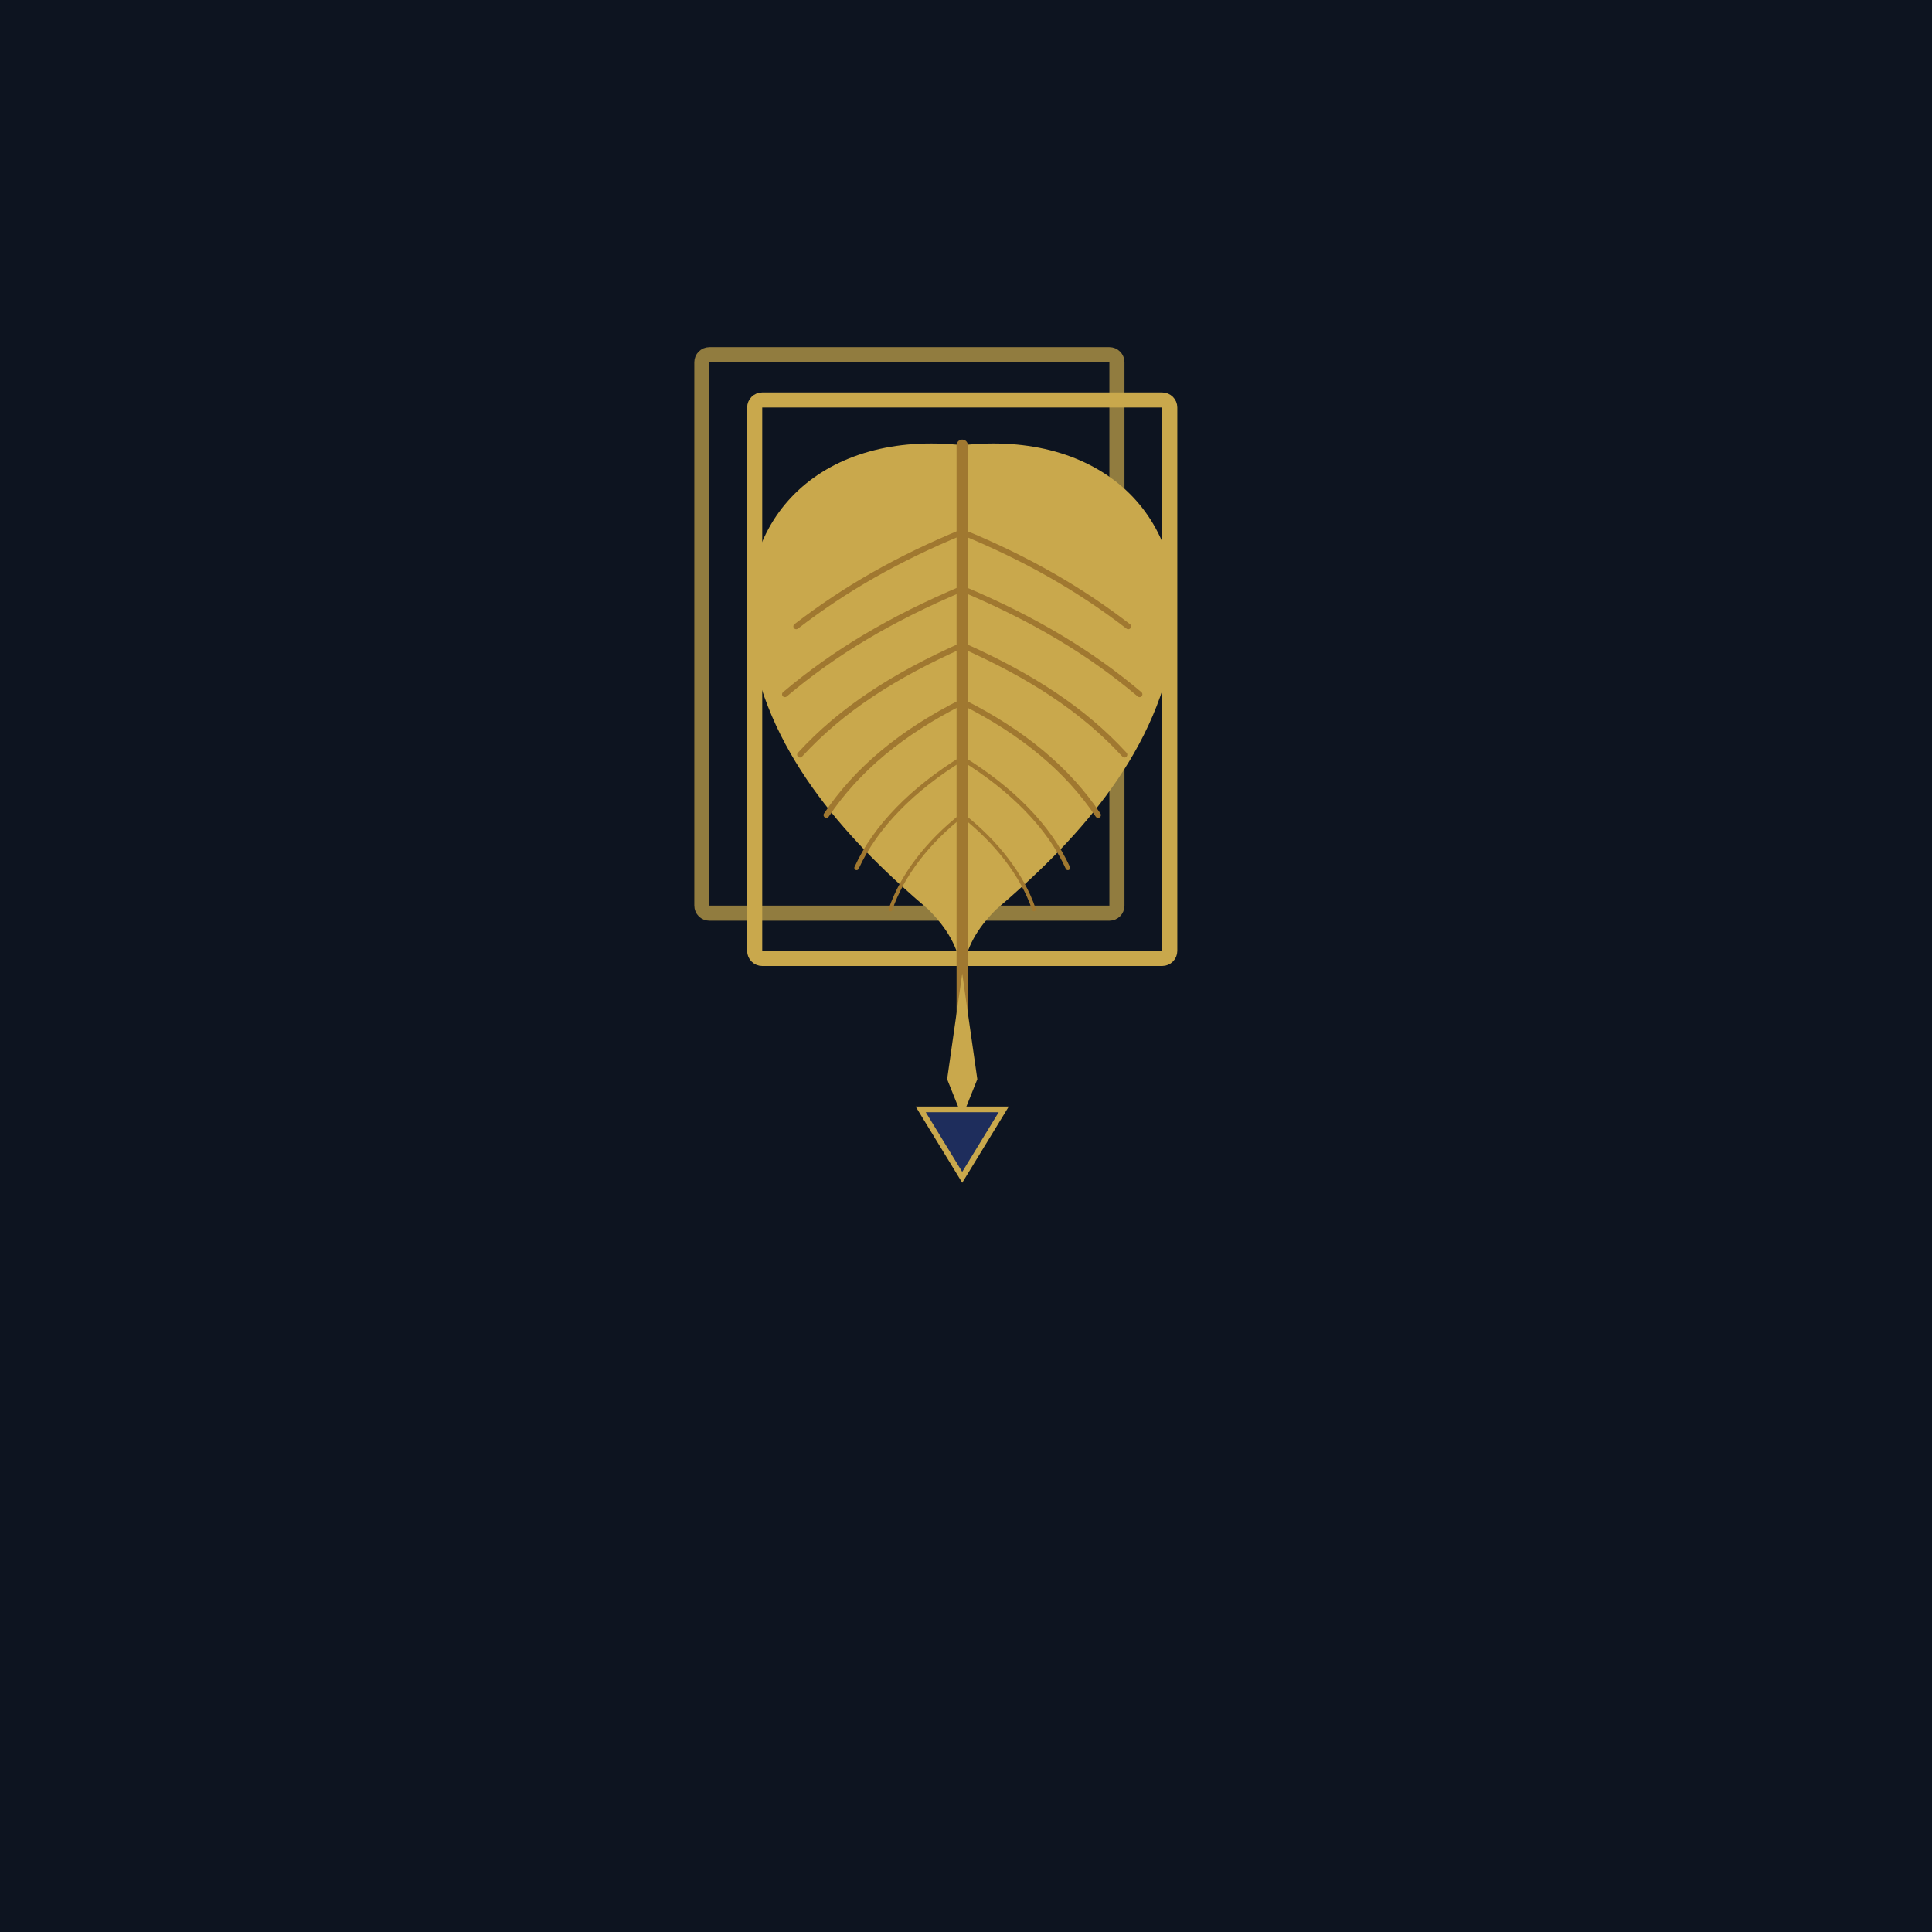
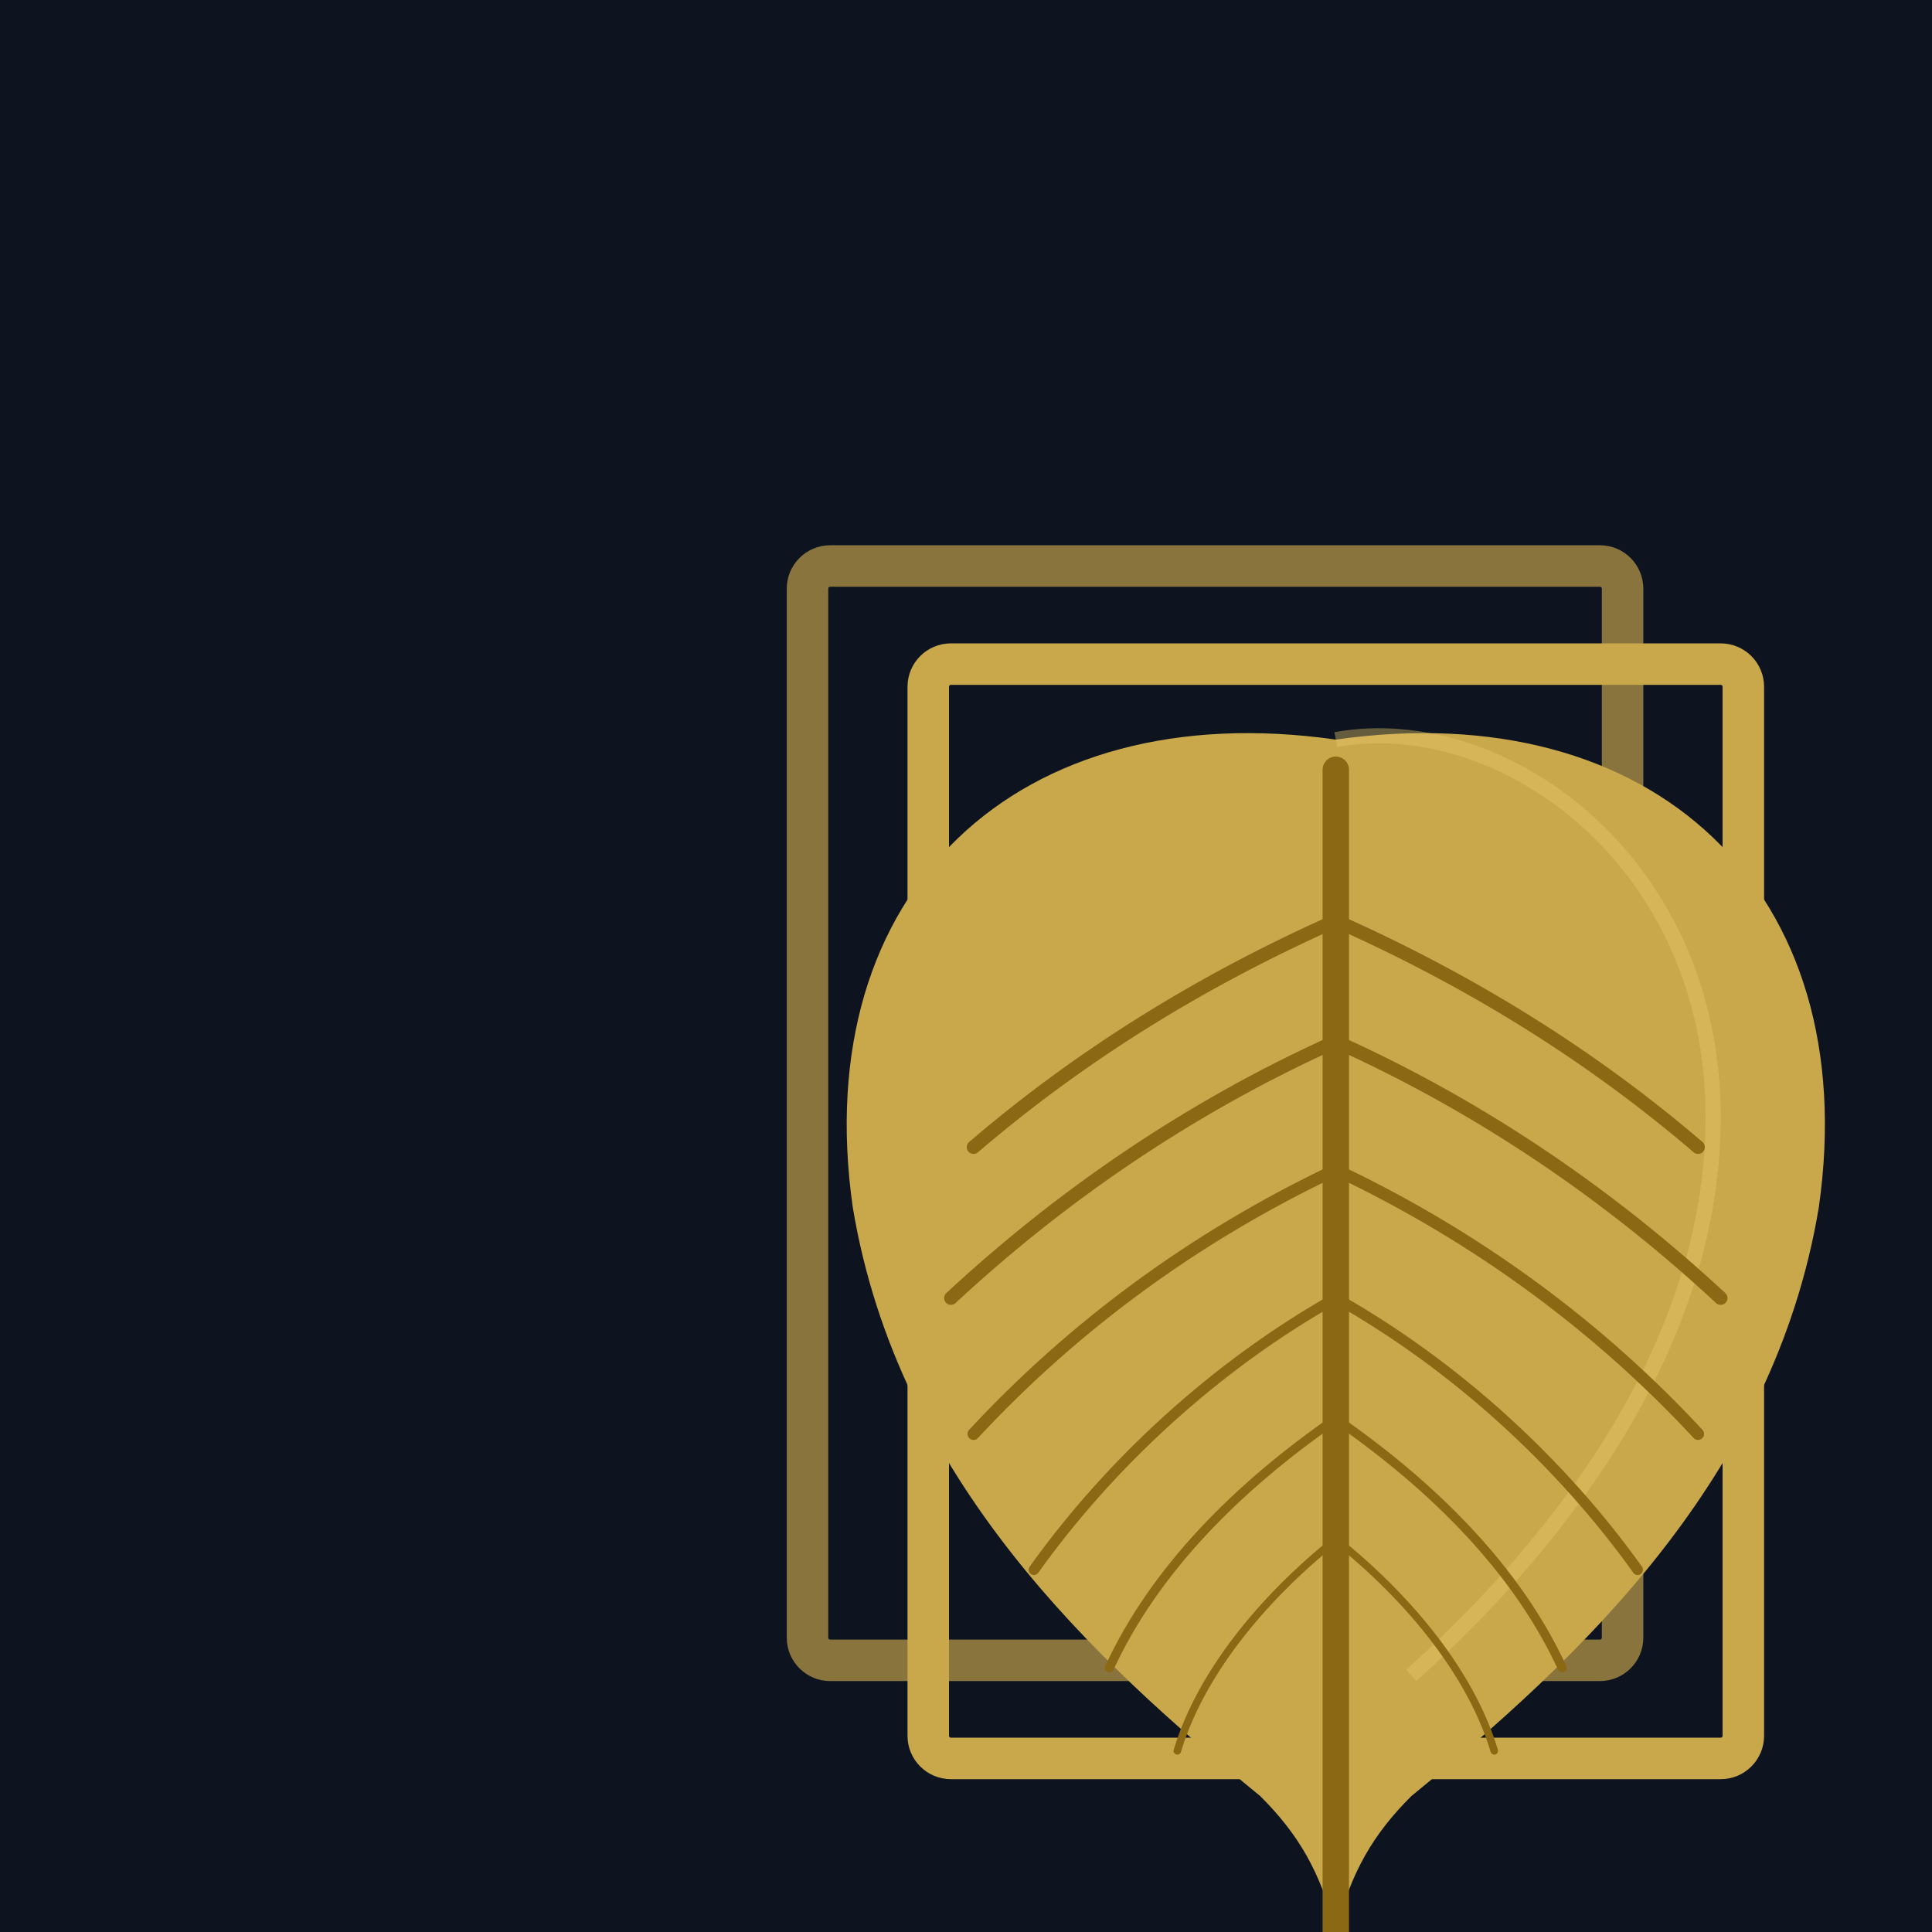
- <svg xmlns="http://www.w3.org/2000/svg" viewBox="0 0 512 512" width="100%" height="100%">
+ <svg xmlns="http://www.w3.org/2000/svg" viewBox="0 0 512 512">
  <rect width="512" height="512" fill="#0d1420" />
-   <g transform="translate(156, 76) scale(1.0)">
-     <rect x="30" y="18" width="110" height="148" rx="2" stroke="#c9a84c" stroke-width="4" fill="none" opacity="0.7" />
-     <rect x="44" y="30" width="110" height="148" rx="2" stroke="#c9a84c" stroke-width="4" fill="none" />
-     <path d="     M 99 42     C 135 38, 160 60, 155 95     C 150 125, 128 148, 108 165     C 103 170, 100 175, 99 182     C 98 175, 95 170, 90 165     C 70 148, 48 125, 43 95     C 38 60, 63 38, 99 42 Z   " fill="#c9a84c" />
-     <line x1="99" y1="42" x2="99" y2="210" stroke="#a07830" stroke-width="3" stroke-linecap="round" />
-     <path d="M 99 65 C 82 72, 68 80, 55 90" stroke="#a07830" stroke-width="1.5" fill="none" stroke-linecap="round" />
-     <path d="M 99 80 C 80 88, 65 97, 52 108" stroke="#a07830" stroke-width="1.5" fill="none" stroke-linecap="round" />
-     <path d="M 99 95 C 81 103, 67 112, 56 124" stroke="#a07830" stroke-width="1.5" fill="none" stroke-linecap="round" />
-     <path d="M 99 110 C 83 118, 71 128, 63 140" stroke="#a07830" stroke-width="1.5" fill="none" stroke-linecap="round" />
-     <path d="M 99 125 C 86 133, 76 143, 71 154" stroke="#a07830" stroke-width="1.2" fill="none" stroke-linecap="round" />
-     <path d="M 99 140 C 90 147, 83 156, 80 165" stroke="#a07830" stroke-width="1" fill="none" stroke-linecap="round" />
-     <path d="M 99 65 C 116 72, 130 80, 143 90" stroke="#a07830" stroke-width="1.5" fill="none" stroke-linecap="round" />
-     <path d="M 99 80 C 118 88, 133 97, 146 108" stroke="#a07830" stroke-width="1.5" fill="none" stroke-linecap="round" />
-     <path d="M 99 95 C 117 103, 131 112, 142 124" stroke="#a07830" stroke-width="1.5" fill="none" stroke-linecap="round" />
-     <path d="M 99 110 C 115 118, 127 128, 135 140" stroke="#a07830" stroke-width="1.5" fill="none" stroke-linecap="round" />
-     <path d="M 99 125 C 112 133, 122 143, 127 154" stroke="#a07830" stroke-width="1.2" fill="none" stroke-linecap="round" />
-     <path d="M 99 140 C 108 147, 115 156, 118 165" stroke="#a07830" stroke-width="1" fill="none" stroke-linecap="round" />
-     <path d="M 99 182 L 95 210 L 99 220 L 103 210 Z" fill="#c9a84c" />
-     <path d="M 88 218 L 99 236 L 110 218 Z" fill="#1e2d5c" stroke="#c9a84c" stroke-width="1.5" />
+   <g transform="translate(158, 120) scale(2.0)">
+     <rect x="28" y="15" width="108" height="145" rx="3" stroke="#C9A84C" stroke-width="5.5" fill="none" opacity="0.65" />
+     <rect x="44" y="28" width="108" height="145" rx="3" stroke="#C9A84C" stroke-width="5.5" fill="none" />
+     <path d="M 98 38 C 140 32 168 58 162 100 C 156 136 130 160 108 178 C 103 183 100 188 98 196 C 96 188 93 183 88 178 C 66 160 40 136 34 100 C 28 58 56 32 98 38 Z" fill="#C9A84C" />
+     <path d="M 98 38 C 120 34 148 54 148 88 C 148 118 128 144 108 162" stroke="#E8C96A" stroke-width="2" fill="none" opacity="0.4" />
+     <line x1="98" y1="42" x2="98" y2="218" stroke="#8B6914" stroke-width="3.5" stroke-linecap="round" />
+     <path d="M98 62 C80 70 64 80 50 92" stroke="#8B6914" stroke-width="1.8" fill="none" stroke-linecap="round" />
+     <path d="M98 78 C78 87 61 99 47 112" stroke="#8B6914" stroke-width="1.8" fill="none" stroke-linecap="round" />
+     <path d="M98 95 C79 104 63 116 50 130" stroke="#8B6914" stroke-width="1.6" fill="none" stroke-linecap="round" />
+     <path d="M98 112 C82 121 68 134 58 148" stroke="#8B6914" stroke-width="1.4" fill="none" stroke-linecap="round" />
+     <path d="M98 128 C85 137 74 148 68 161" stroke="#8B6914" stroke-width="1.2" fill="none" stroke-linecap="round" />
+     <path d="M98 144 C88 152 80 162 77 172" stroke="#8B6914" stroke-width="1" fill="none" stroke-linecap="round" />
+     <path d="M98 62 C116 70 132 80 146 92" stroke="#8B6914" stroke-width="1.8" fill="none" stroke-linecap="round" />
+     <path d="M98 78 C118 87 135 99 149 112" stroke="#8B6914" stroke-width="1.8" fill="none" stroke-linecap="round" />
+     <path d="M98 95 C117 104 133 116 146 130" stroke="#8B6914" stroke-width="1.6" fill="none" stroke-linecap="round" />
+     <path d="M98 112 C114 121 128 134 138 148" stroke="#8B6914" stroke-width="1.4" fill="none" stroke-linecap="round" />
+     <path d="M98 128 C111 137 122 148 128 161" stroke="#8B6914" stroke-width="1.2" fill="none" stroke-linecap="round" />
+     <path d="M98 144 C108 152 116 162 119 172" stroke="#8B6914" stroke-width="1" fill="none" stroke-linecap="round" />
+     <path d="M95 196 L91 222 L98 234 L105 222 L101 196 Z" fill="#C9A84C" />
+     <path d="M84 228 Q98 244 112 228 L106 220 L90 220 Z" fill="#1a2847" stroke="#C9A84C" stroke-width="2" />
  </g>
</svg>
